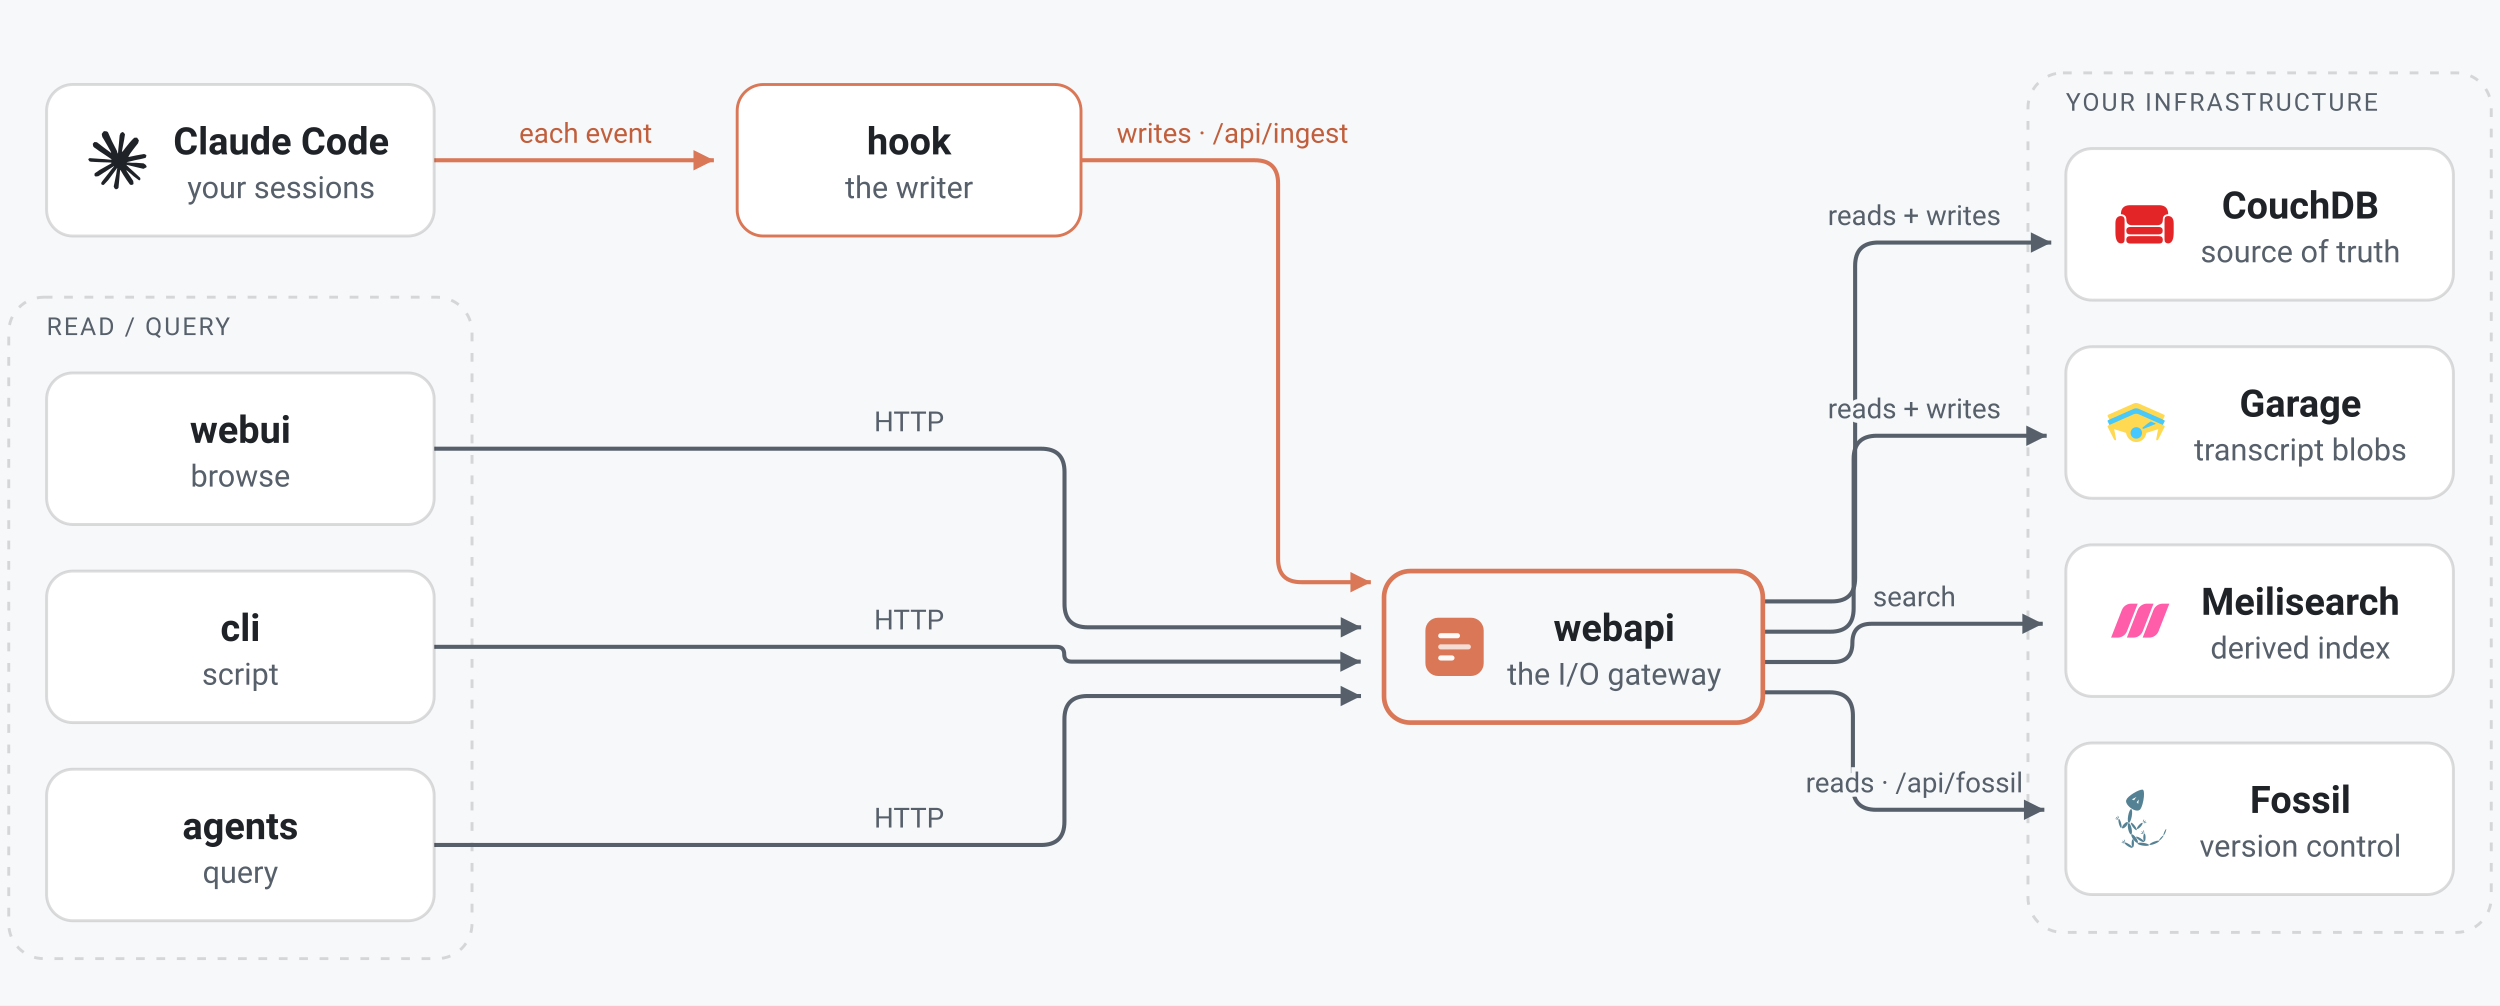
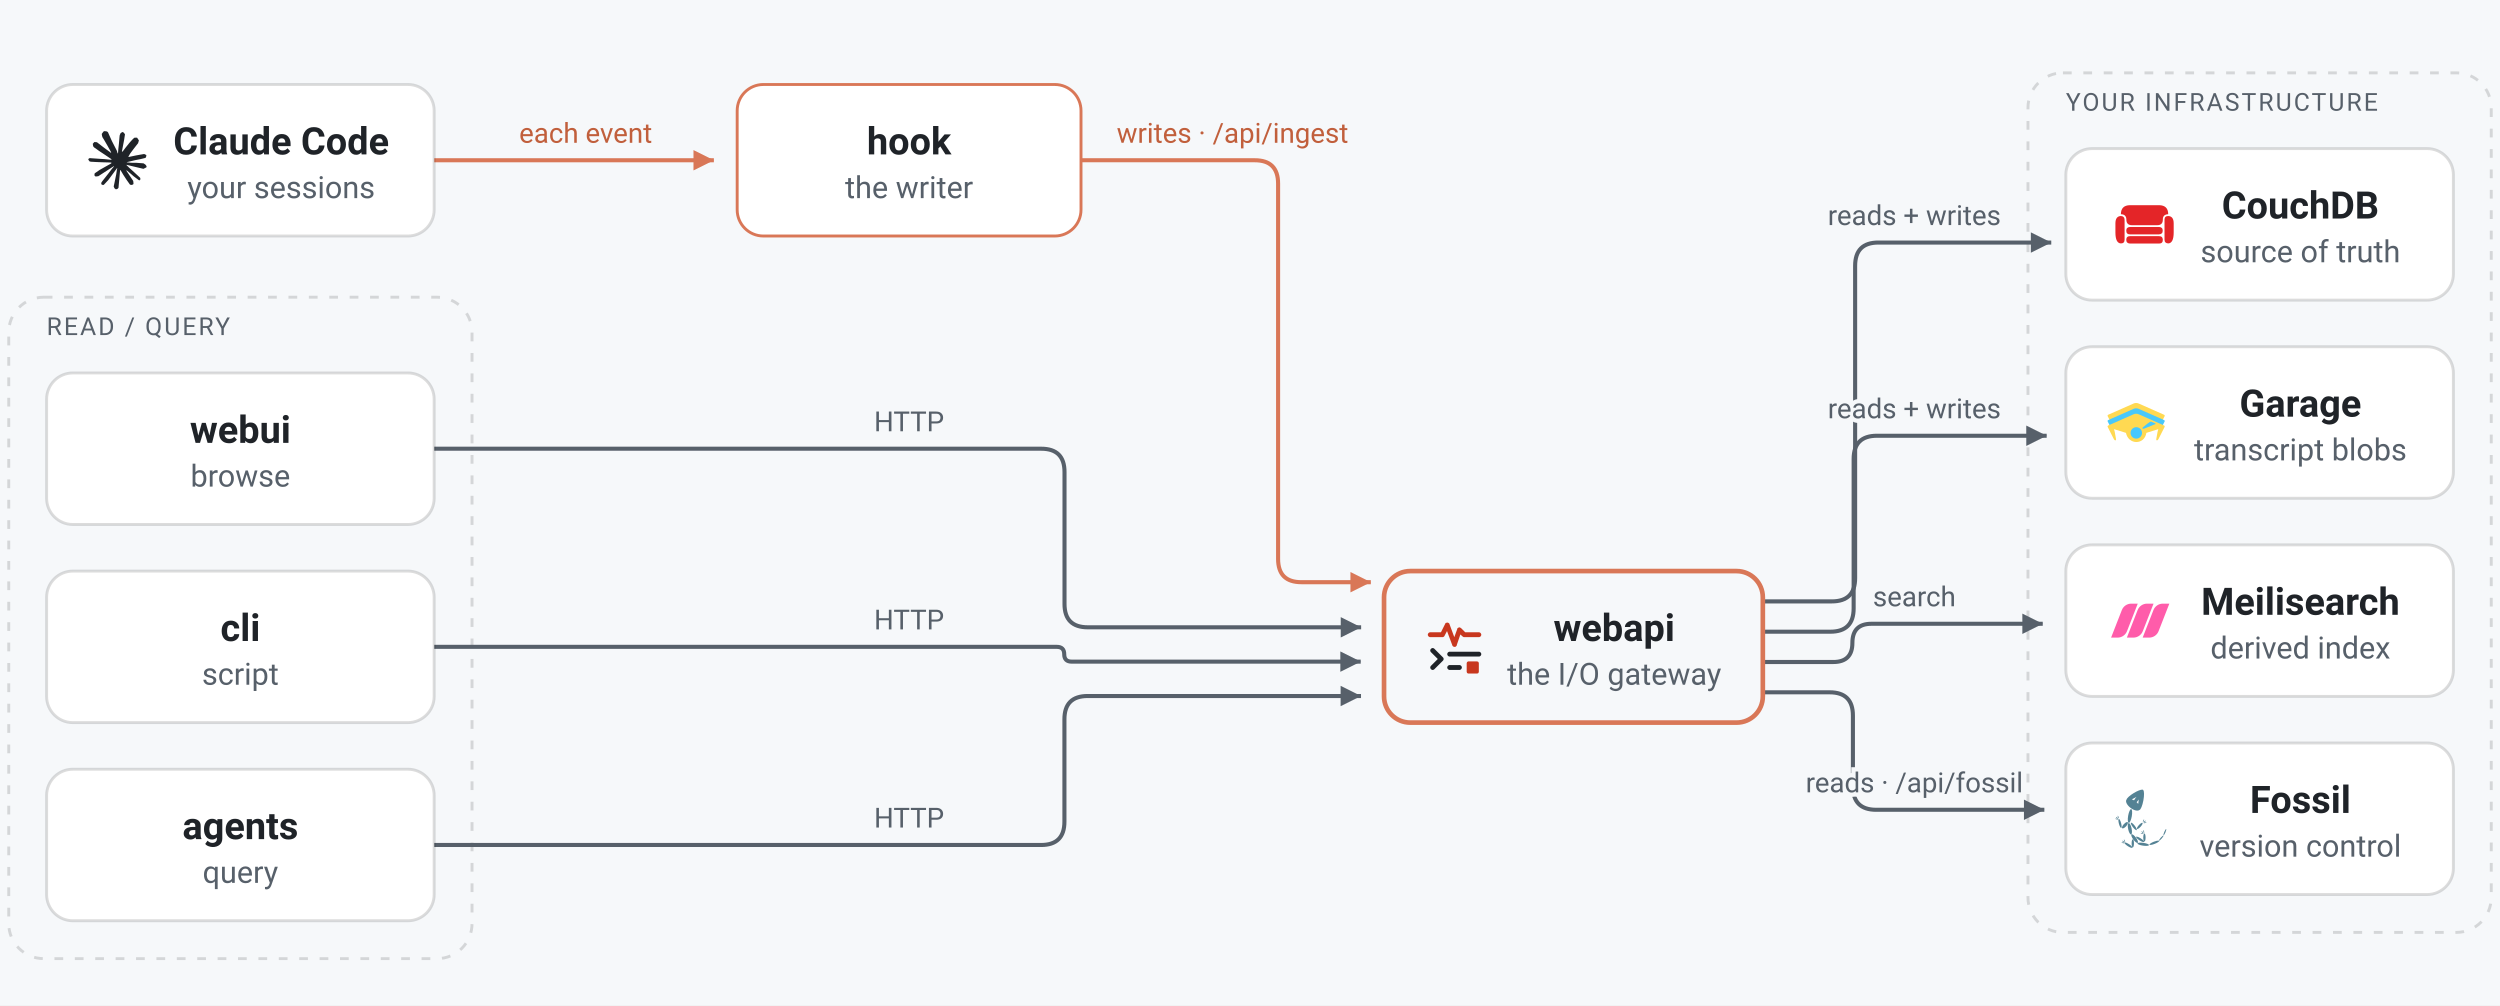
<svg xmlns="http://www.w3.org/2000/svg" viewBox="0 0 858 345" width="858" height="345" role="img" aria-labelledby="ct-title ct-desc" font-family="-apple-system, BlinkMacSystemFont, 'Segoe UI', Roboto, Helvetica, Arial, sans-serif">
  <defs>
    <marker id="ct-arrow-muted" markerUnits="userSpaceOnUse" markerWidth="7" markerHeight="7" refX="7" refY="3.5" orient="auto">
      <path d="M0 0L7 3.5L0 7z" fill="var(--ct-muted, #57606a)" />
    </marker>
    <marker id="ct-arrow-clay" markerUnits="userSpaceOnUse" markerWidth="7" markerHeight="7" refX="7" refY="3.5" orient="auto">
      <path d="M0 0L7 3.5L0 7z" fill="var(--ct-clay, #d97757)" />
    </marker>
  </defs>
  <style>:root{--ct-bg:#f6f8fa;--ct-paper:#ffffff;--ct-ink:#1f2328;--ct-muted:#57606a;--ct-border:rgba(0,0,0,.14);--ct-clay:#d97757;--ct-accentText:#c15f3c}@media(prefers-color-scheme:dark){:root{--ct-bg:#0d1117;--ct-paper:#161b22;--ct-ink:#e6edf3;--ct-muted:#8b949e;--ct-border:rgba(255,255,255,.16);--ct-clay:#d97757;--ct-accentText:#d97757}}</style>
  <rect x="0" y="0" width="858" height="345" fill="var(--ct-bg, #f6f8fa)" />
  <g>
    <rect x="3" y="102" width="159" height="227" rx="12" fill="none" stroke="var(--ct-border, rgba(0,0,0,.14))" stroke-width="1" stroke-dasharray="3 4" />
    <text x="16" y="115" font-size="8.5" letter-spacing="0.7" fill="var(--ct-muted, #57606a)">READ / QUERY</text>
  </g>
  <g>
    <rect x="696" y="25" width="159" height="295" rx="12" fill="none" stroke="var(--ct-border, rgba(0,0,0,.14))" stroke-width="1" stroke-dasharray="3 4" />
    <text x="709" y="38" font-size="8.5" letter-spacing="0.7" fill="var(--ct-muted, #57606a)">YOUR INFRASTRUCTURE</text>
  </g>
  <g>
    <path d="M149 55H245" fill="none" stroke="var(--ct-clay, #d97757)" stroke-width="1.4" marker-end="url(#ct-arrow-clay)" />
    <text x="201" y="49" text-anchor="middle" font-size="9.5" fill="var(--ct-accentText, #c15f3c)" stroke="var(--ct-bg, #f6f8fa)" stroke-width="3" paint-order="stroke">each event</text>
  </g>
  <g>
    <path d="M371 55H430.64Q438.64 55 438.64 63V191.81Q438.64 199.81 446.64 199.81H470.47" fill="none" stroke="var(--ct-clay, #d97757)" stroke-width="1.4" marker-end="url(#ct-arrow-clay)" />
    <text x="423" y="49" text-anchor="middle" font-size="9.5" fill="var(--ct-accentText, #c15f3c)" stroke="var(--ct-bg, #f6f8fa)" stroke-width="3" paint-order="stroke">writes · /api/ingest</text>
  </g>
  <g>
    <path d="M149 154H357.34Q365.34 154 365.34 162V207.29Q365.34 215.29 373.34 215.29H467.14" fill="none" stroke="var(--ct-muted, #57606a)" stroke-width="1.4" marker-end="url(#ct-arrow-muted)" />
    <text x="312" y="148" text-anchor="middle" font-size="9.5" fill="var(--ct-muted, #57606a)" stroke="var(--ct-bg, #f6f8fa)" stroke-width="3" paint-order="stroke">HTTP</text>
  </g>
  <g>
    <path d="M149 222H362.7Q365.24 222 365.24 224.54V224.54Q365.24 227.07 367.78 227.07H467" fill="none" stroke="var(--ct-muted, #57606a)" stroke-width="1.4" marker-end="url(#ct-arrow-muted)" />
    <text x="312" y="216" text-anchor="middle" font-size="9.5" fill="var(--ct-muted, #57606a)" stroke="var(--ct-bg, #f6f8fa)" stroke-width="3" paint-order="stroke">HTTP</text>
  </g>
  <g>
    <path d="M149 290H357.31Q365.31 290 365.31 282V246.87Q365.31 238.87 373.31 238.87H467.1" fill="none" stroke="var(--ct-muted, #57606a)" stroke-width="1.4" marker-end="url(#ct-arrow-muted)" />
    <text x="312" y="284" text-anchor="middle" font-size="9.5" fill="var(--ct-muted, #57606a)" stroke="var(--ct-bg, #f6f8fa)" stroke-width="3" paint-order="stroke">HTTP</text>
  </g>
  <g>
    <path d="M605 206.4H628.68Q636.68 206.4 636.68 198.4V91.24Q636.68 83.24 644.68 83.24H703.99" fill="none" stroke="var(--ct-muted, #57606a)" stroke-width="1.4" marker-end="url(#ct-arrow-muted)" />
    <text x="657" y="77.24" text-anchor="middle" font-size="9.5" fill="var(--ct-muted, #57606a)" stroke="var(--ct-bg, #f6f8fa)" stroke-width="3" paint-order="stroke">reads + writes</text>
  </g>
  <g>
    <path d="M605 216.8H628.17Q636.17 216.8 636.17 208.8V157.55Q636.17 149.55 644.17 149.55H702.42" fill="none" stroke="var(--ct-muted, #57606a)" stroke-width="1.4" marker-end="url(#ct-arrow-muted)" />
    <text x="657" y="143.55" text-anchor="middle" font-size="9.5" fill="var(--ct-muted, #57606a)" stroke="var(--ct-bg, #f6f8fa)" stroke-width="3" paint-order="stroke">reads + writes</text>
  </g>
  <g>
    <path d="M605 237.6H627.92Q635.92 237.6 635.92 245.6V269.92Q635.92 277.92 643.92 277.92H701.62" fill="none" stroke="var(--ct-muted, #57606a)" stroke-width="1.4" marker-end="url(#ct-arrow-muted)" />
    <text x="657" y="271.92" text-anchor="middle" font-size="9.5" fill="var(--ct-muted, #57606a)" stroke="var(--ct-bg, #f6f8fa)" stroke-width="3" paint-order="stroke">reads · /api/fossil</text>
  </g>
  <g>
    <path d="M605 227.2H629.18Q635.74 227.2 635.74 220.64V220.64Q635.74 214.08 642.3 214.08H701.07" fill="none" stroke="var(--ct-muted, #57606a)" stroke-width="1.4" marker-end="url(#ct-arrow-muted)" />
    <text x="657" y="208.08" text-anchor="middle" font-size="9.5" fill="var(--ct-muted, #57606a)" stroke="var(--ct-bg, #f6f8fa)" stroke-width="3" paint-order="stroke">search</text>
  </g>
  <g>
    <rect x="16" y="29" width="133" height="52" rx="9" fill="var(--ct-paper, #ffffff)" stroke="var(--ct-border, rgba(0,0,0,.14))" stroke-width="1" />
    <g style="color:var(--ct-ink, #1f2328)">
      <svg x="30.31" y="45" width="20" height="20" viewBox="0 0 24 24" preserveAspectRatio="xMidYMid meet" overflow="visible" aria-hidden="true" role="presentation" fill="currentColor" fill-rule="evenodd">
        <path d="M4.709 15.955l4.72-2.647.08-.23-.08-.128H9.2l-.79-.048-2.698-.073-2.339-.097-2.266-.122-.571-.121L0 11.784l.055-.352.48-.321.686.06 1.52.103 2.278.158 1.652.097 2.449.255h.389l.055-.157-.134-.098-.103-.097-2.358-1.596-2.552-1.688-1.336-.972-.724-.491-.364-.462-.158-1.008.656-.722.881.06.225.061.893.686 1.908 1.476 2.491 1.833.365.304.145-.103.019-.073-.164-.274-1.355-2.446-1.446-2.49-.644-1.032-.17-.619a2.97 2.97 0 01-.104-.729L6.283.134 6.696 0l.996.134.42.364.62 1.414 1.002 2.229 1.555 3.03.456.898.243.832.091.255h.158V9.01l.128-1.706.237-2.095.23-2.695.08-.76.376-.91.747-.492.584.28.48.685-.067.444-.286 1.851-.559 2.903-.364 1.942h.212l.243-.242.985-1.306 1.652-2.064.73-.82.85-.904.547-.431h1.033l.76 1.129-.34 1.166-1.064 1.347-.881 1.142-1.264 1.7-.79 1.36.073.11.188-.02 2.856-.606 1.543-.28 1.841-.315.833.388.091.395-.328.807-1.969.486-2.309.462-3.439.813-.042.03.049.061 1.549.146.662.036h1.622l3.02.225.79.522.474.638-.079.485-1.215.62-1.64-.389-3.829-.91-1.312-.329h-.182v.11l1.093 1.068 2.006 1.81 2.509 2.33.127.578-.322.455-.34-.049-2.205-1.657-.851-.747-1.926-1.62h-.128v.17l.444.649 2.345 3.521.122 1.08-.17.353-.608.213-.668-.122-1.374-1.925-1.415-2.167-1.143-1.943-.14.08-.674 7.254-.316.37-.729.28-.607-.461-.322-.747.322-1.476.389-1.924.315-1.53.286-1.9.17-.632-.012-.042-.14.018-1.434 1.967-2.18 2.945-1.726 1.845-.414.164-.717-.37.067-.662.401-.589 2.388-3.036 1.44-1.882.93-1.086-.006-.158h-.055L4.132 18.56l-1.13.146-.487-.456.061-.746.231-.243 1.908-1.312-.006.006z" />
      </svg>
    </g>
    <text x="96.5" y="53" text-anchor="middle" font-size="13" font-weight="600" fill="var(--ct-ink, #1f2328)">Claude Code</text>
    <text x="96.5" y="68" text-anchor="middle" font-size="10.5" fill="var(--ct-muted, #57606a)">your sessions</text>
  </g>
  <g>
    <rect x="253" y="29" width="118" height="52" rx="9" fill="var(--ct-paper, #ffffff)" stroke="var(--ct-clay, #d97757)" stroke-width="1" />
    <text x="312" y="53" text-anchor="middle" font-size="13" font-weight="600" fill="var(--ct-ink, #1f2328)">hook</text>
    <text x="312" y="68" text-anchor="middle" font-size="10.5" fill="var(--ct-muted, #57606a)">the writer</text>
  </g>
  <g>
    <rect x="16" y="128" width="133" height="52" rx="9" fill="var(--ct-paper, #ffffff)" stroke="var(--ct-border, rgba(0,0,0,.14))" stroke-width="1" />
    <text x="82.5" y="152" text-anchor="middle" font-size="13" font-weight="600" fill="var(--ct-ink, #1f2328)">webui</text>
    <text x="82.5" y="167" text-anchor="middle" font-size="10.5" fill="var(--ct-muted, #57606a)">browse</text>
  </g>
  <g>
    <rect x="16" y="196" width="133" height="52" rx="9" fill="var(--ct-paper, #ffffff)" stroke="var(--ct-border, rgba(0,0,0,.14))" stroke-width="1" />
    <text x="82.5" y="220" text-anchor="middle" font-size="13" font-weight="600" fill="var(--ct-ink, #1f2328)">cli</text>
    <text x="82.5" y="235" text-anchor="middle" font-size="10.5" fill="var(--ct-muted, #57606a)">script</text>
  </g>
  <g>
    <rect x="16" y="264" width="133" height="52" rx="9" fill="var(--ct-paper, #ffffff)" stroke="var(--ct-border, rgba(0,0,0,.14))" stroke-width="1" />
    <text x="82.5" y="288" text-anchor="middle" font-size="13" font-weight="600" fill="var(--ct-ink, #1f2328)">agents</text>
    <text x="82.5" y="303" text-anchor="middle" font-size="10.5" fill="var(--ct-muted, #57606a)">query</text>
  </g>
  <g>
    <rect x="475" y="196" width="130" height="52" rx="9" fill="var(--ct-bg, #f6f8fa)" stroke="var(--ct-clay, #d97757)" stroke-width="1.6" />
-     <svg x="489.2" y="212" width="20" height="20" viewBox="0 0 32 32" preserveAspectRatio="xMidYMid meet" overflow="visible" aria-hidden="true" role="presentation">
-       <rect width="32" height="32" rx="7" fill="#D97757" />
-       <rect x="7" y="8.5" width="12" height="2.8" rx="1.4" fill="#ffffff" fill-opacity="0.96" />
-       <rect x="7" y="14.6" width="18" height="2.8" rx="1.4" fill="#ffffff" fill-opacity="0.74" />
-       <rect x="7" y="20.7" width="9" height="2.8" rx="1.4" fill="#ffffff" fill-opacity="0.96" />
-     </svg>
+     <g style="color:var(--ct-ink, #1f2328)">
+       <svg x="489.2" y="212" width="20" height="20" viewBox="0 0 24 24" preserveAspectRatio="xMidYMid meet" overflow="visible" aria-hidden="true" role="presentation">
+         <path fill="currentColor" d="M22.2 16.0 22.0 16.0 10.0 16.0 9.8 16.0 9.6 15.9 9.4 15.8 9.3 15.7 9.2 15.6 9.1 15.4 9.0 15.2 9.0 15.0 9.0 14.8 9.1 14.6 9.2 14.4 9.3 14.3 9.4 14.2 9.6 14.1 9.8 14.0 10.0 14.0 22.0 14.0 22.2 14.0 22.4 14.1 22.6 14.2 22.7 14.3 22.8 14.4 22.9 14.6 23.0 14.8 23.0 15.0 23.0 15.2 22.9 15.4 22.8 15.6 22.7 15.7 22.6 15.8 22.4 15.9ZM2.2 19.9 2.3 19.8 5.1 17.0 2.3 14.2 2.2 14.1 2.1 13.9 2.0 13.7 2.0 13.5 2.0 13.3 2.1 13.1 2.2 12.9 2.3 12.8 2.4 12.7 2.6 12.6 2.8 12.5 3.0 12.5 3.2 12.5 3.4 12.6 3.6 12.7 3.7 12.8 7.2 16.3 7.3 16.4 7.4 16.6 7.5 16.8 7.5 17.0 7.5 17.2 7.4 17.4 7.3 17.6 7.2 17.7 3.7 21.2 3.6 21.3 3.4 21.4 3.2 21.5 3.0 21.5 2.8 21.5 2.6 21.4 2.4 21.3 2.3 21.2 2.2 21.1 2.1 20.9 2.0 20.7 2.0 20.5 2.0 20.3 2.1 20.1ZM14.4 21.4 14.2 21.5 14.0 21.5 10.0 21.5 9.8 21.5 9.6 21.4 9.4 21.3 9.3 21.2 9.2 21.1 9.1 20.9 9.0 20.7 9.0 20.5 9.0 20.3 9.1 20.1 9.2 19.9 9.3 19.8 9.4 19.7 9.6 19.6 9.8 19.5 10.0 19.5 14.0 19.5 14.2 19.5 14.4 19.6 14.6 19.7 14.7 19.8 14.8 19.9 14.9 20.1 15.0 20.3 15.0 20.5 15.0 20.7 14.9 20.9 14.8 21.1 14.7 21.2 14.6 21.3Z" />
+         <path fill="var(--icon-accent, #c8371e)" d="M7.2 8.0 7.0 8.0 2.0 8.0 1.8 8.0 1.6 7.9 1.4 7.8 1.3 7.7 1.2 7.6 1.1 7.4 1.0 7.2 1.0 7.0 1.0 6.8 1.1 6.6 1.2 6.4 1.3 6.3 1.4 6.2 1.6 6.1 1.8 6.0 2.0 6.0 6.4 6.0 8.1 2.6 8.2 2.4 8.3 2.2 8.5 2.1 8.7 2.1 8.9 2.0 9.1 2.0 9.2 2.0 9.4 2.1 9.6 2.2 9.7 2.3 9.9 2.5 9.9 2.6 11.9 8.0 13.1 4.7 13.1 4.5 13.3 4.3 13.4 4.2 13.6 4.1 13.8 4.0 14.0 4.0 14.2 4.0 14.4 4.1 14.5 4.2 14.7 4.3 16.4 6.0 22.0 6.0 22.2 6.0 22.4 6.1 22.6 6.2 22.7 6.3 22.8 6.4 22.9 6.6 23.0 6.8 23.0 7.0 23.0 7.2 22.9 7.4 22.8 7.6 22.7 7.7 22.6 7.8 22.4 7.9 22.2 8.0 22.0 8.0 16.0 8.0 15.8 8.0 15.6 7.9 15.4 7.8 15.3 7.7 14.4 6.9 12.9 11.3 12.9 11.5 12.8 11.6 12.6 11.8 12.5 11.9 12.3 12.0 12.1 12.0 11.9 12.0 11.7 12.0 11.6 11.9 11.4 11.8 11.3 11.7 11.1 11.5 11.1 11.4 8.9 5.5 7.9 7.4 7.8 7.6 7.7 7.7 7.5 7.9 7.4 7.9ZM17.8 18.0 21.2 18.0 21.4 18.0 21.5 18.1 21.6 18.1 21.8 18.2 21.9 18.4 21.9 18.5 22.0 18.6 22.0 18.8 22.0 22.2 22.0 22.4 21.9 22.5 21.9 22.6 21.8 22.8 21.6 22.9 21.5 22.9 21.4 23.0 21.2 23.0 17.8 23.0 17.6 23.0 17.5 22.9 17.4 22.9 17.2 22.8 17.1 22.6 17.1 22.5 17.0 22.4 17.0 22.2 17.0 18.8 17.0 18.6 17.1 18.5 17.1 18.4 17.2 18.2 17.4 18.1 17.5 18.1 17.6 18.0Z" />
+       </svg>
+     </g>
    <text x="554" y="220" text-anchor="middle" font-size="13" font-weight="600" fill="var(--ct-ink, #1f2328)">webapi</text>
    <text x="554" y="235" text-anchor="middle" font-size="10.5" fill="var(--ct-muted, #57606a)">the I/O gateway</text>
  </g>
  <g>
    <rect x="709" y="51" width="133" height="52" rx="9" fill="var(--ct-paper, #ffffff)" stroke="var(--ct-border, rgba(0,0,0,.14))" stroke-width="1" />
    <svg x="726.01" y="67" width="20" height="20" viewBox="0 0 64 64" preserveAspectRatio="xMidYMid meet" overflow="visible" aria-hidden="true" role="presentation">
      <path d="M51.96 38.937c0 2.618-1.44 3.926-4.057 4.057H15.967c-2.618 0-4.057-1.3-4.057-4.057 0-2.618 1.44-3.926 4.057-4.057h32.065c2.618.13 3.926 1.44 3.926 4.057zm-3.926 6.02H15.967c-2.618 0-4.057 1.3-4.057 4.057 0 2.618 1.44 3.926 4.057 4.057h32.065c2.618 0 4.057-1.3 4.057-4.057-.13-2.748-1.44-4.057-4.057-4.057zm9.947-22.12c-2.618 0-4.057 1.3-4.057 3.926v22.12c0 2.618 1.44 3.926 4.057 4.057C61.906 52.8 64 48.883 64 40.9v-9.947c0-5.366-2.094-7.984-6.02-8.115zm-51.96 0C2.094 22.97 0 25.587 0 30.953V40.9c0 7.984 2.094 11.9 6.02 12.04 2.618 0 4.057-1.3 4.057-4.057V26.896c-.13-2.618-1.44-3.926-4.057-4.057zm51.96-1.963c0-6.675-3.534-9.816-9.947-9.947H15.967c-6.544.13-9.947 3.403-9.947 9.947 3.926 0 6.02 2.094 6.02 6.02s2.094 6.02 6.02 6.02h28c3.926 0 6.02-2.094 6.02-6.02-.13-4.057 2.094-5.9 5.9-6.02z" fill="#e42528" />
    </svg>
    <text x="789.5" y="75" text-anchor="middle" font-size="13" font-weight="600" fill="var(--ct-ink, #1f2328)">CouchDB</text>
    <text x="789.5" y="90" text-anchor="middle" font-size="10.5" fill="var(--ct-muted, #57606a)">source of truth</text>
  </g>
  <g>
    <rect x="709" y="119" width="133" height="52" rx="9" fill="var(--ct-paper, #ffffff)" stroke="var(--ct-border, rgba(0,0,0,.14))" stroke-width="1" />
    <svg x="723.12" y="135" width="20" height="20" viewBox="3.68 2.78 26.77 18.44" preserveAspectRatio="xMidYMid meet" overflow="visible" aria-hidden="true" role="presentation">
      <g stroke-width=".147">
        <path d="m20.613 10.981a2.203 2.203 0 0 1-0.734-0.076l-9.204-2.484a2.234 2.234 0 0 1-0.693-0.328z" />
        <path d="m17.034 3.034a2.911 2.911 0 0 0-1.146 0.248l-11.697 5.175a0.423 0.423 0 0 0-0.222 0.566 0.204 0.204 0 0 0 0.018 0.047l1.877 3.71h1.629l-0.232-1.294c-0.019-0.104-0.188-0.843-0.348-1.375l5.475 1.71c0.072 0.341 0.167 0.659 0.281 0.959h8.877c0.098-0.299 0.175-0.618 0.227-0.959l5.463-1.705c-0.16 0.532-0.327 1.266-0.346 1.371l-0.232 1.294h1.628l1.859-3.676 0.018-0.034 0.018-0.045a0.028 0.028 0 0 0 0-0.012 0.394 0.394 0 0 0 0.018-0.136 0.419 0.419 0 0 0-0.263-0.419l-11.697-5.175a2.911 2.911 0 0 0-1.204-0.248z" fill="#ffd952" />
        <path d="m17.034 5.482a2.911 2.911 0 0 0-1.146 0.248l-11.697 5.175a0.423 0.423 0 0 0-0.222 0.565 0.204 0.204 0 0 0 0.018 0.047l1.018 2.012h2.163c-0.068-0.288-0.157-0.643-0.255-0.97l3.107 0.97h14.121l3.094-0.966c-0.098 0.327-0.185 0.679-0.253 0.966h2.163l1-1.978 0.018-0.034 0.018-0.045a0.028 0.028 0 0 0 0-0.012 0.394 0.394 0 0 0 0.018-0.136 0.419 0.419 0 0 0-0.263-0.419l-11.697-5.175a2.911 2.911 0 0 0-1.204-0.248z" fill="#49c8fa" />
        <path d="m30.198 13.82a0.394 0.394 0 0 1-0.018 0.137 0.028 0.028 0 0 1 0 0.012l-0.018 0.046-0.018 0.034-2.831 5.596c-0.394 0.777-1.118 0.754-0.996-0.032l0.57-3.182c0.019-0.104 0.187-0.839 0.347-1.371l-5.463 1.705c-0.858 5.572-8.189 5.664-9.385 0l-5.475-1.71c0.16 0.532 0.329 1.271 0.348 1.375l0.57 3.182c0.122 0.786-0.602 0.809-0.996 0.032l-2.848-5.63a0.204 0.204 0 0 1-0.018-0.047 0.423 0.423 0 0 1 0.222-0.566l11.697-5.175a2.911 2.911 0 0 1 2.35 0l11.697 5.175a0.419 0.419 0 0 1 0.263 0.419z" fill="#ffd952" />
        <path d="m20.801 14.796 5.057-2.036a0.214 0.214 0 0 0 0-0.398c-0.588-0.245-1.313-0.527-2.024-0.823-0.131-0.054-1.369 0.834-1.482 0.925l-2.18 1.742c-0.527 0.442-0.071 0.87 0.629 0.589z" fill="#45c8ff" />
        <circle cx="17.135" cy="16.785" r="2.637" fill="#45c8ff" />
      </g>
    </svg>
    <text x="789.5" y="143" text-anchor="middle" font-size="13" font-weight="600" fill="var(--ct-ink, #1f2328)">Garage</text>
    <text x="789.5" y="158" text-anchor="middle" font-size="10.5" fill="var(--ct-muted, #57606a)">transcript blobs</text>
  </g>
  <g>
    <rect x="709" y="187" width="133" height="52" rx="9" fill="var(--ct-paper, #ffffff)" stroke="var(--ct-border, rgba(0,0,0,.14))" stroke-width="1" />
    <svg x="724.52" y="203" width="20" height="20" viewBox="0 0 24 24" preserveAspectRatio="xMidYMid meet" overflow="visible" aria-hidden="true" role="presentation" fill="#FF5CAA">
      <path d="m6.505 18.998 4.434-11.345a4.168 4.168 0 0 1 3.882-2.651h2.674l-4.434 11.345a4.169 4.169 0 0 1-3.883 2.651H6.505Zm6.505 0 4.434-11.345a4.169 4.169 0 0 1 3.883-2.651H24l-4.434 11.345a4.168 4.168 0 0 1-3.882 2.651H13.01Zm-13.01 0L4.434 7.653a4.168 4.168 0 0 1 3.882-2.651h2.674L6.556 16.347a4.169 4.169 0 0 1-3.883 2.651H0Z" />
    </svg>
    <text x="789.5" y="211" text-anchor="middle" font-size="13" font-weight="600" fill="var(--ct-ink, #1f2328)">Meilisearch</text>
    <text x="789.5" y="226" text-anchor="middle" font-size="10.5" fill="var(--ct-muted, #57606a)">derived index</text>
  </g>
  <g>
    <rect x="709" y="255" width="133" height="52" rx="9" fill="var(--ct-paper, #ffffff)" stroke="var(--ct-border, rgba(0,0,0,.14))" stroke-width="1" />
    <svg x="724.7" y="271" width="20" height="20" viewBox="0 0 24 24" preserveAspectRatio="xMidYMid meet" overflow="visible" aria-hidden="true" role="presentation" fill="#548294">
      <path d="M12.571 0c-.699.022-2.041.555-3.458 1.419C7.464 2.42 6.258 3.538 6.16 4.108c-.008.009-.019.014-.026.023-.563.746.203 2.277 1.711 3.414 1.408 1.063 2.958 1.397 3.617.832.518-.09 1.227-1.776 1.627-3.94.383-2.054.35-3.812-.045-4.214-.006-.02.001-.048-.01-.066-.069-.113-.23-.163-.463-.156zm-2.277 2.936c-.164.193-.329.383-.492.605-.217.296-.403.587-.568.866a5.705 5.705 0 00-.908-.432 14.052 14.052 0 001.785-.914c.067-.04.118-.084.183-.125zm.912 1.084c-.004.024-.01.043-.015.066a16.33 16.33 0 00-.227 1.78 6.106 6.106 0 00-.654-.674c.215-.241.436-.507.652-.801.093-.127.16-.246.244-.371zm-3.14 4.002c-.41-.075-.968 1.14-1.246 2.706-.276 1.566-.164 2.897.246 2.969.41.072.972-1.141 1.248-2.707.276-1.566.164-2.896-.248-2.968zm-5.56 2.708c-.072.032-.026.314.103.625.132.312.297.539.37.51.074-.031.025-.311-.104-.623-.13-.312-.295-.54-.37-.512zm-.602.506c-.035-.005-.061 0-.076.018-.062.067.083.298.322.512.24.215.483.332.545.265.06-.07-.084-.298-.324-.513-.18-.16-.361-.267-.467-.282zm-.224.684c-.118 0-.197.02-.205.058-.017.077.247.205.587.282.343.078.636.078.653.002.017-.08-.248-.204-.588-.284a2.163 2.163 0 00-.447-.058zm1.296.144c-.251.067-.235.954.036 1.98.27 1.03.695 1.81.945 1.745.25-.067.234-.954-.037-1.98-.271-1.03-.694-1.812-.944-1.745zm10.394.186c-.072-.031-.237.198-.369.51-.13.311-.178.59-.103.62.072.032.24-.197.369-.51.13-.31.178-.591.103-.62zm.61.504c-.105.015-.285.12-.463.281-.238.213-.382.445-.323.512.058.064.304-.057.541-.27.238-.213.38-.443.32-.508-.014-.016-.04-.02-.075-.015zm-7.625.593c-.34.035-.86.369-1.326.883-.621.686-.914 1.437-.652 1.672.261.237.978-.125 1.601-.81.621-.689.912-1.437.65-1.674-.065-.059-.16-.082-.273-.07zm7.85.092c-.119 0-.276.018-.446.057-.343.077-.607.202-.59.281.017.077.31.077.652 0 .34-.077.607-.202.588-.28-.008-.037-.087-.057-.205-.058zm-6.13.168a.15.15 0 00-.099.028c-.21.163.143.978.793 1.82.647.841 1.346 1.393 1.557 1.23.21-.16-.148-.977-.795-1.818-.567-.737-1.172-1.251-1.455-1.26zm4.557.043c-.267-.03-.843.36-1.387.96-.62.685-.966 1.386-.767 1.563.196.18.861-.232 1.482-.917.621-.686.964-1.385.768-1.565a.17.17 0 00-.096-.04zm-5.603.133c-.386.082-.48 1.2-.205 2.492.273 1.292.815 2.275 1.2 2.193.387-.081.481-1.2.208-2.49-.276-1.292-.815-2.279-1.203-2.195zm15.448 2.459c-.13-.055-.48.471-.78 1.174-.297.705-.432 1.323-.3 1.378.13.056.48-.47.777-1.173.297-.705.433-1.324.303-1.38zm-9.503.412c-.07.031-.024.31.105.621.132.312.298.542.367.514.072-.031.027-.31-.105-.621-.13-.312-.295-.543-.367-.514zm-.6.506c-.035-.005-.062 0-.078.017-.06.07.087.297.324.51.238.213.481.33.541.264.06-.067-.083-.297-.32-.51-.178-.158-.36-.266-.467-.281zm-.224.681c-.118 0-.195.019-.203.057-.017.079.245.204.585.283.343.077.636.077.653 0 .016-.077-.246-.204-.586-.281a2.133 2.133 0 00-.45-.059zm1.37.21c-.26 0-.476.75-.476 1.675s.215 1.676.477 1.676c.26 0 .478-.75.478-1.676 0-.926-.217-1.676-.478-1.676zm-5.175.333a.235.235 0 00-.133.045c-.294.216.04 1.17.744 2.13.703.962 1.514 1.564 1.807 1.35.295-.215-.035-1.171-.74-2.13-.617-.842-1.315-1.41-1.678-1.395zm13.02.522c-.105-.094-.601.297-1.105.873-.503.575-.824 1.119-.718 1.213.108.093.603-.298 1.107-.873.504-.576.825-1.12.717-1.213zm-11.014.443c-.113-.005-.194.019-.23.074-.144.223.46.875 1.353 1.453.89.58 1.73.872 1.875.649.146-.223-.46-.877-1.35-1.457-.667-.434-1.308-.704-1.648-.719zM8.73 20.451c-.266 0-.48.75-.48 1.675 0 .926.214 1.676.48 1.676s.482-.75.482-1.676c0-.925-.216-1.675-.482-1.675zm-3.644.06c-.072.031-.026.313.103.625.132.312.297.539.37.51.074-.031.025-.312-.104-.623-.13-.312-.295-.54-.37-.512zm14.296.477c-.368-.04-1.127.127-1.96.453-1.107.434-1.929.984-1.833 1.228.096.242 1.074.093 2.181-.342 1.11-.434 1.932-.985 1.836-1.23-.024-.06-.102-.096-.224-.11zm-14.898.029c-.035-.005-.061 0-.076.018-.062.067.082.298.322.511.24.216.483.333.545.266.06-.07-.084-.298-.324-.514-.18-.16-.362-.267-.467-.281zm-.223.685c-.118 0-.196.019-.205.057-.016.08.248.204.588.283.343.077.636.077.653 0 .016-.077-.248-.204-.588-.281a2.116 2.116 0 00-.448-.059zm1.29.047c-.114-.005-.194.019-.231.075-.144.223.461.875 1.353 1.453.89.58 1.731.871 1.875.648.147-.223-.46-.877-1.35-1.457-.666-.433-1.307-.704-1.648-.719zm6.628.09c-.865-.036-1.493.081-1.527.32-.046.317.98.73 2.289.92 1.311.19 2.415.087 2.46-.232.046-.317-.98-.73-2.292-.92a9.203 9.203 0 00-.93-.088z" />
    </svg>
    <text x="789.5" y="279" text-anchor="middle" font-size="13" font-weight="600" fill="var(--ct-ink, #1f2328)">Fossil</text>
    <text x="789.5" y="294" text-anchor="middle" font-size="10.5" fill="var(--ct-muted, #57606a)">version control</text>
  </g>
</svg>
